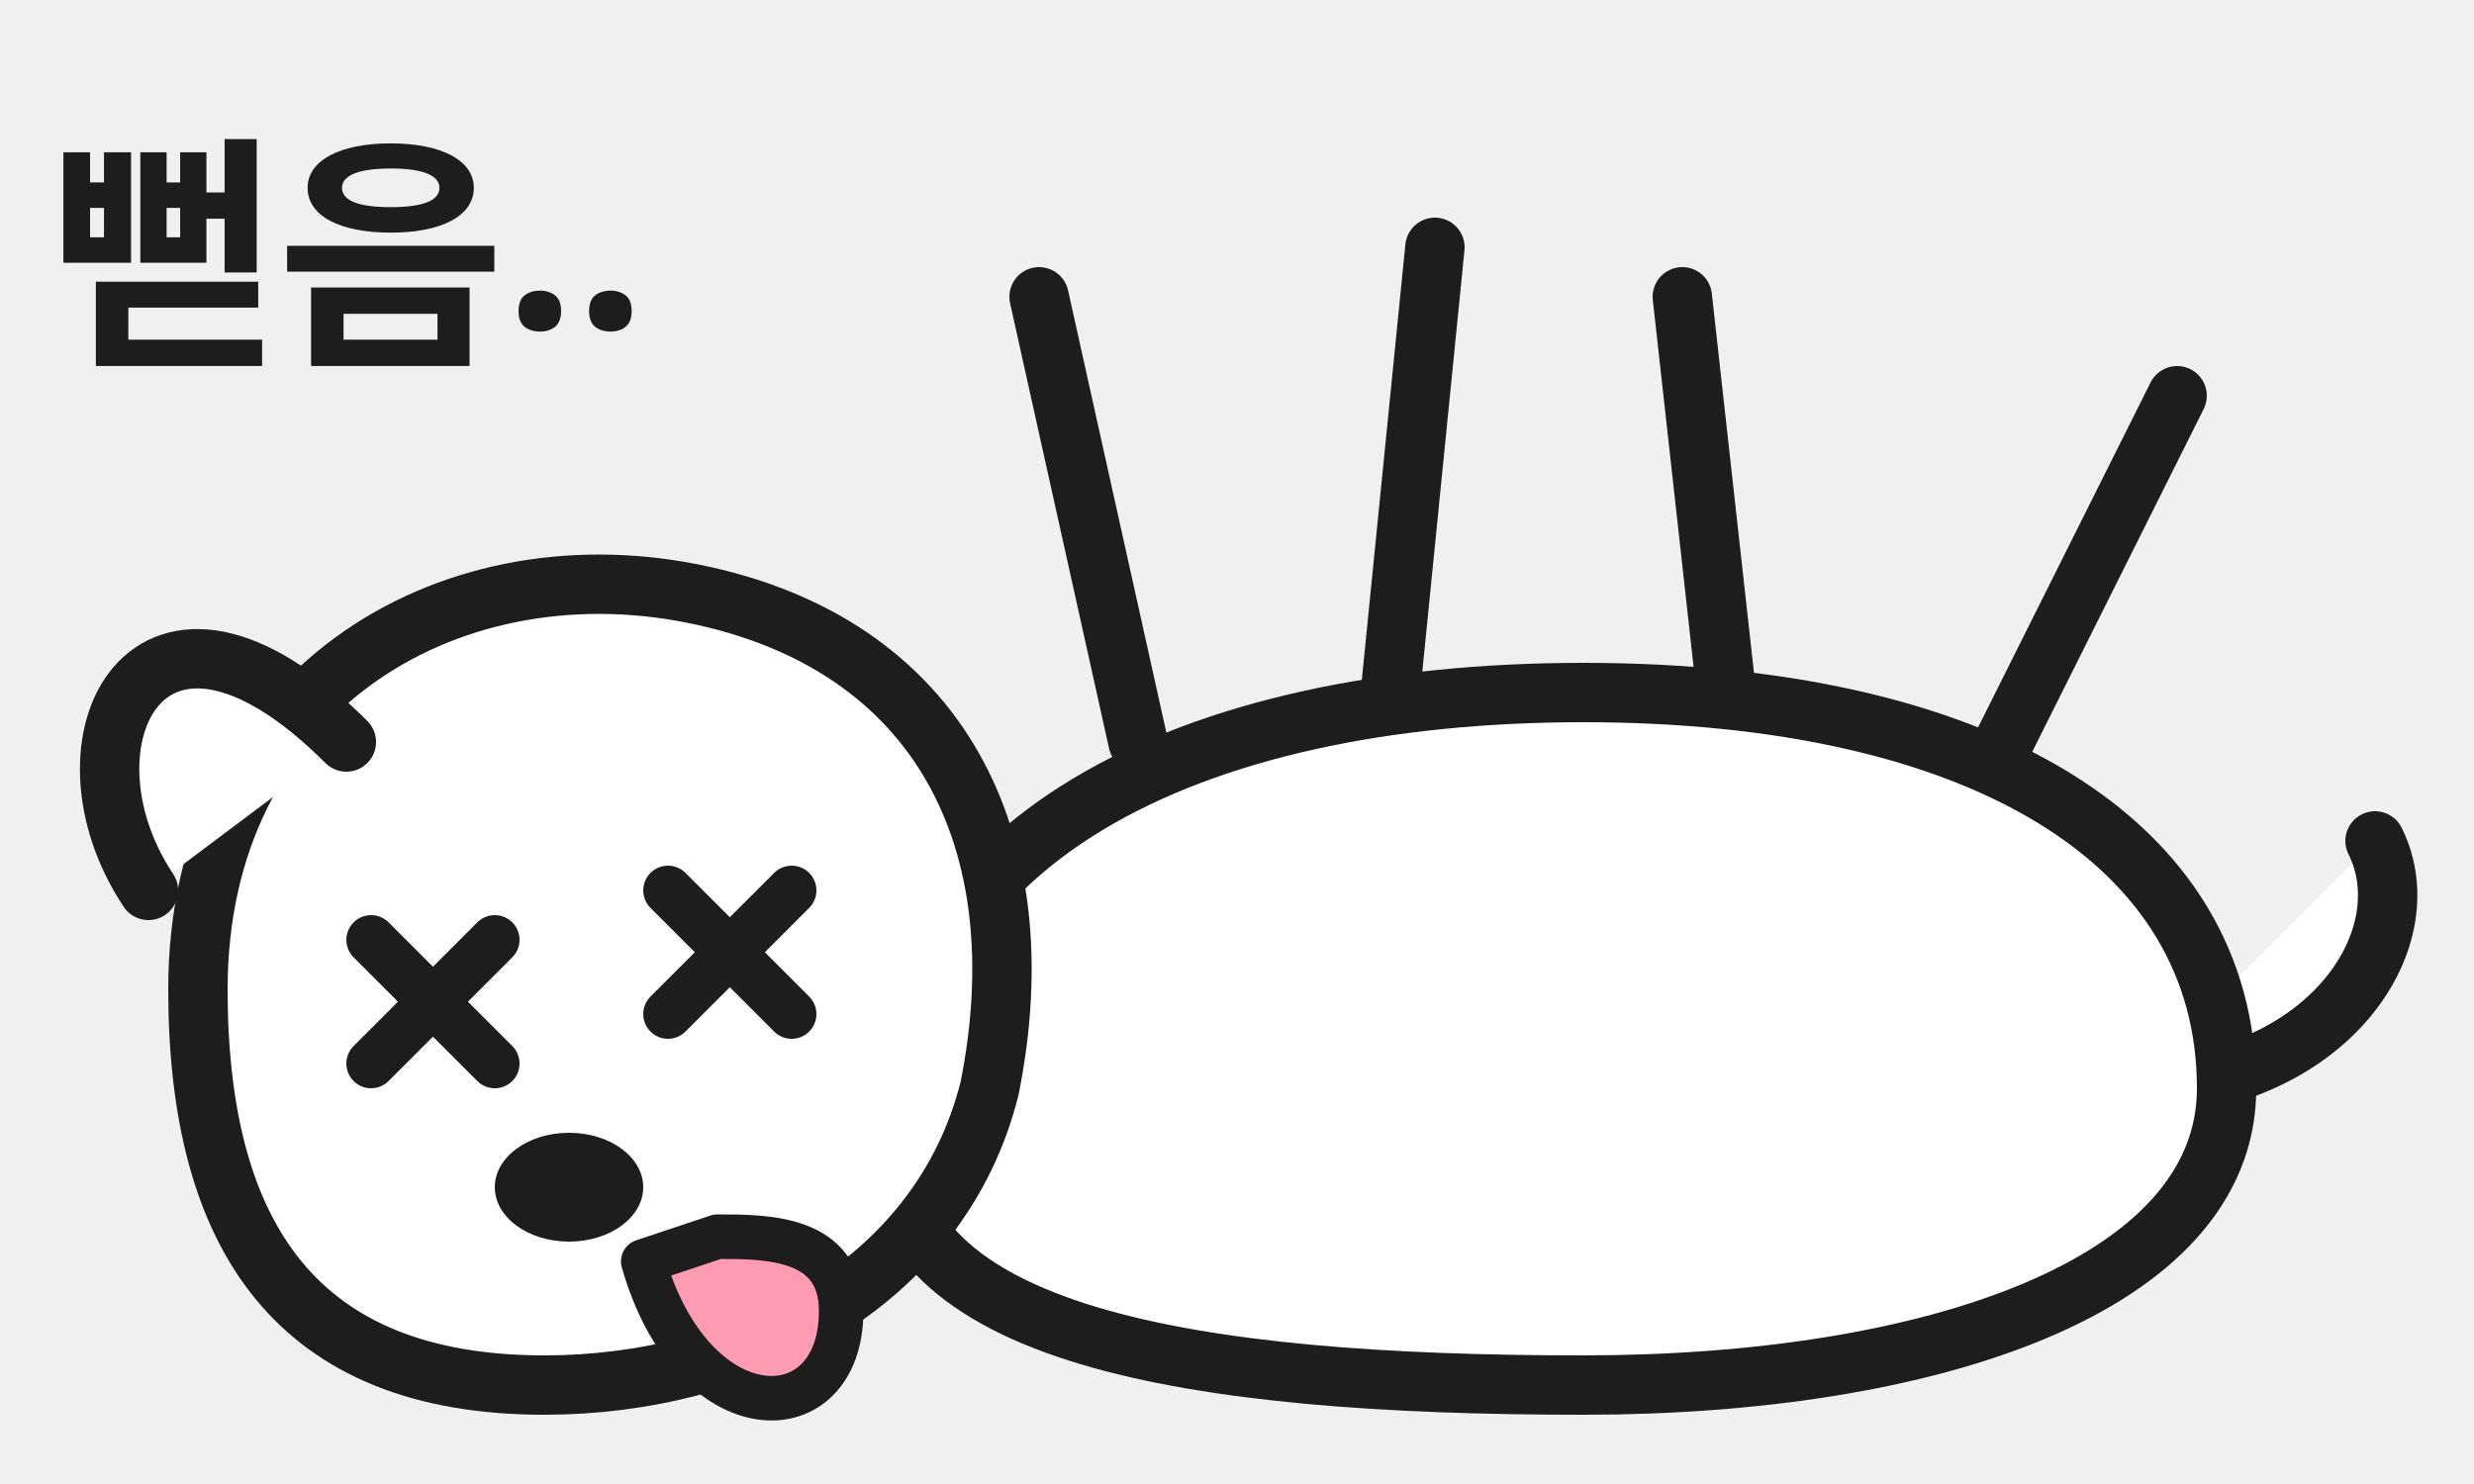
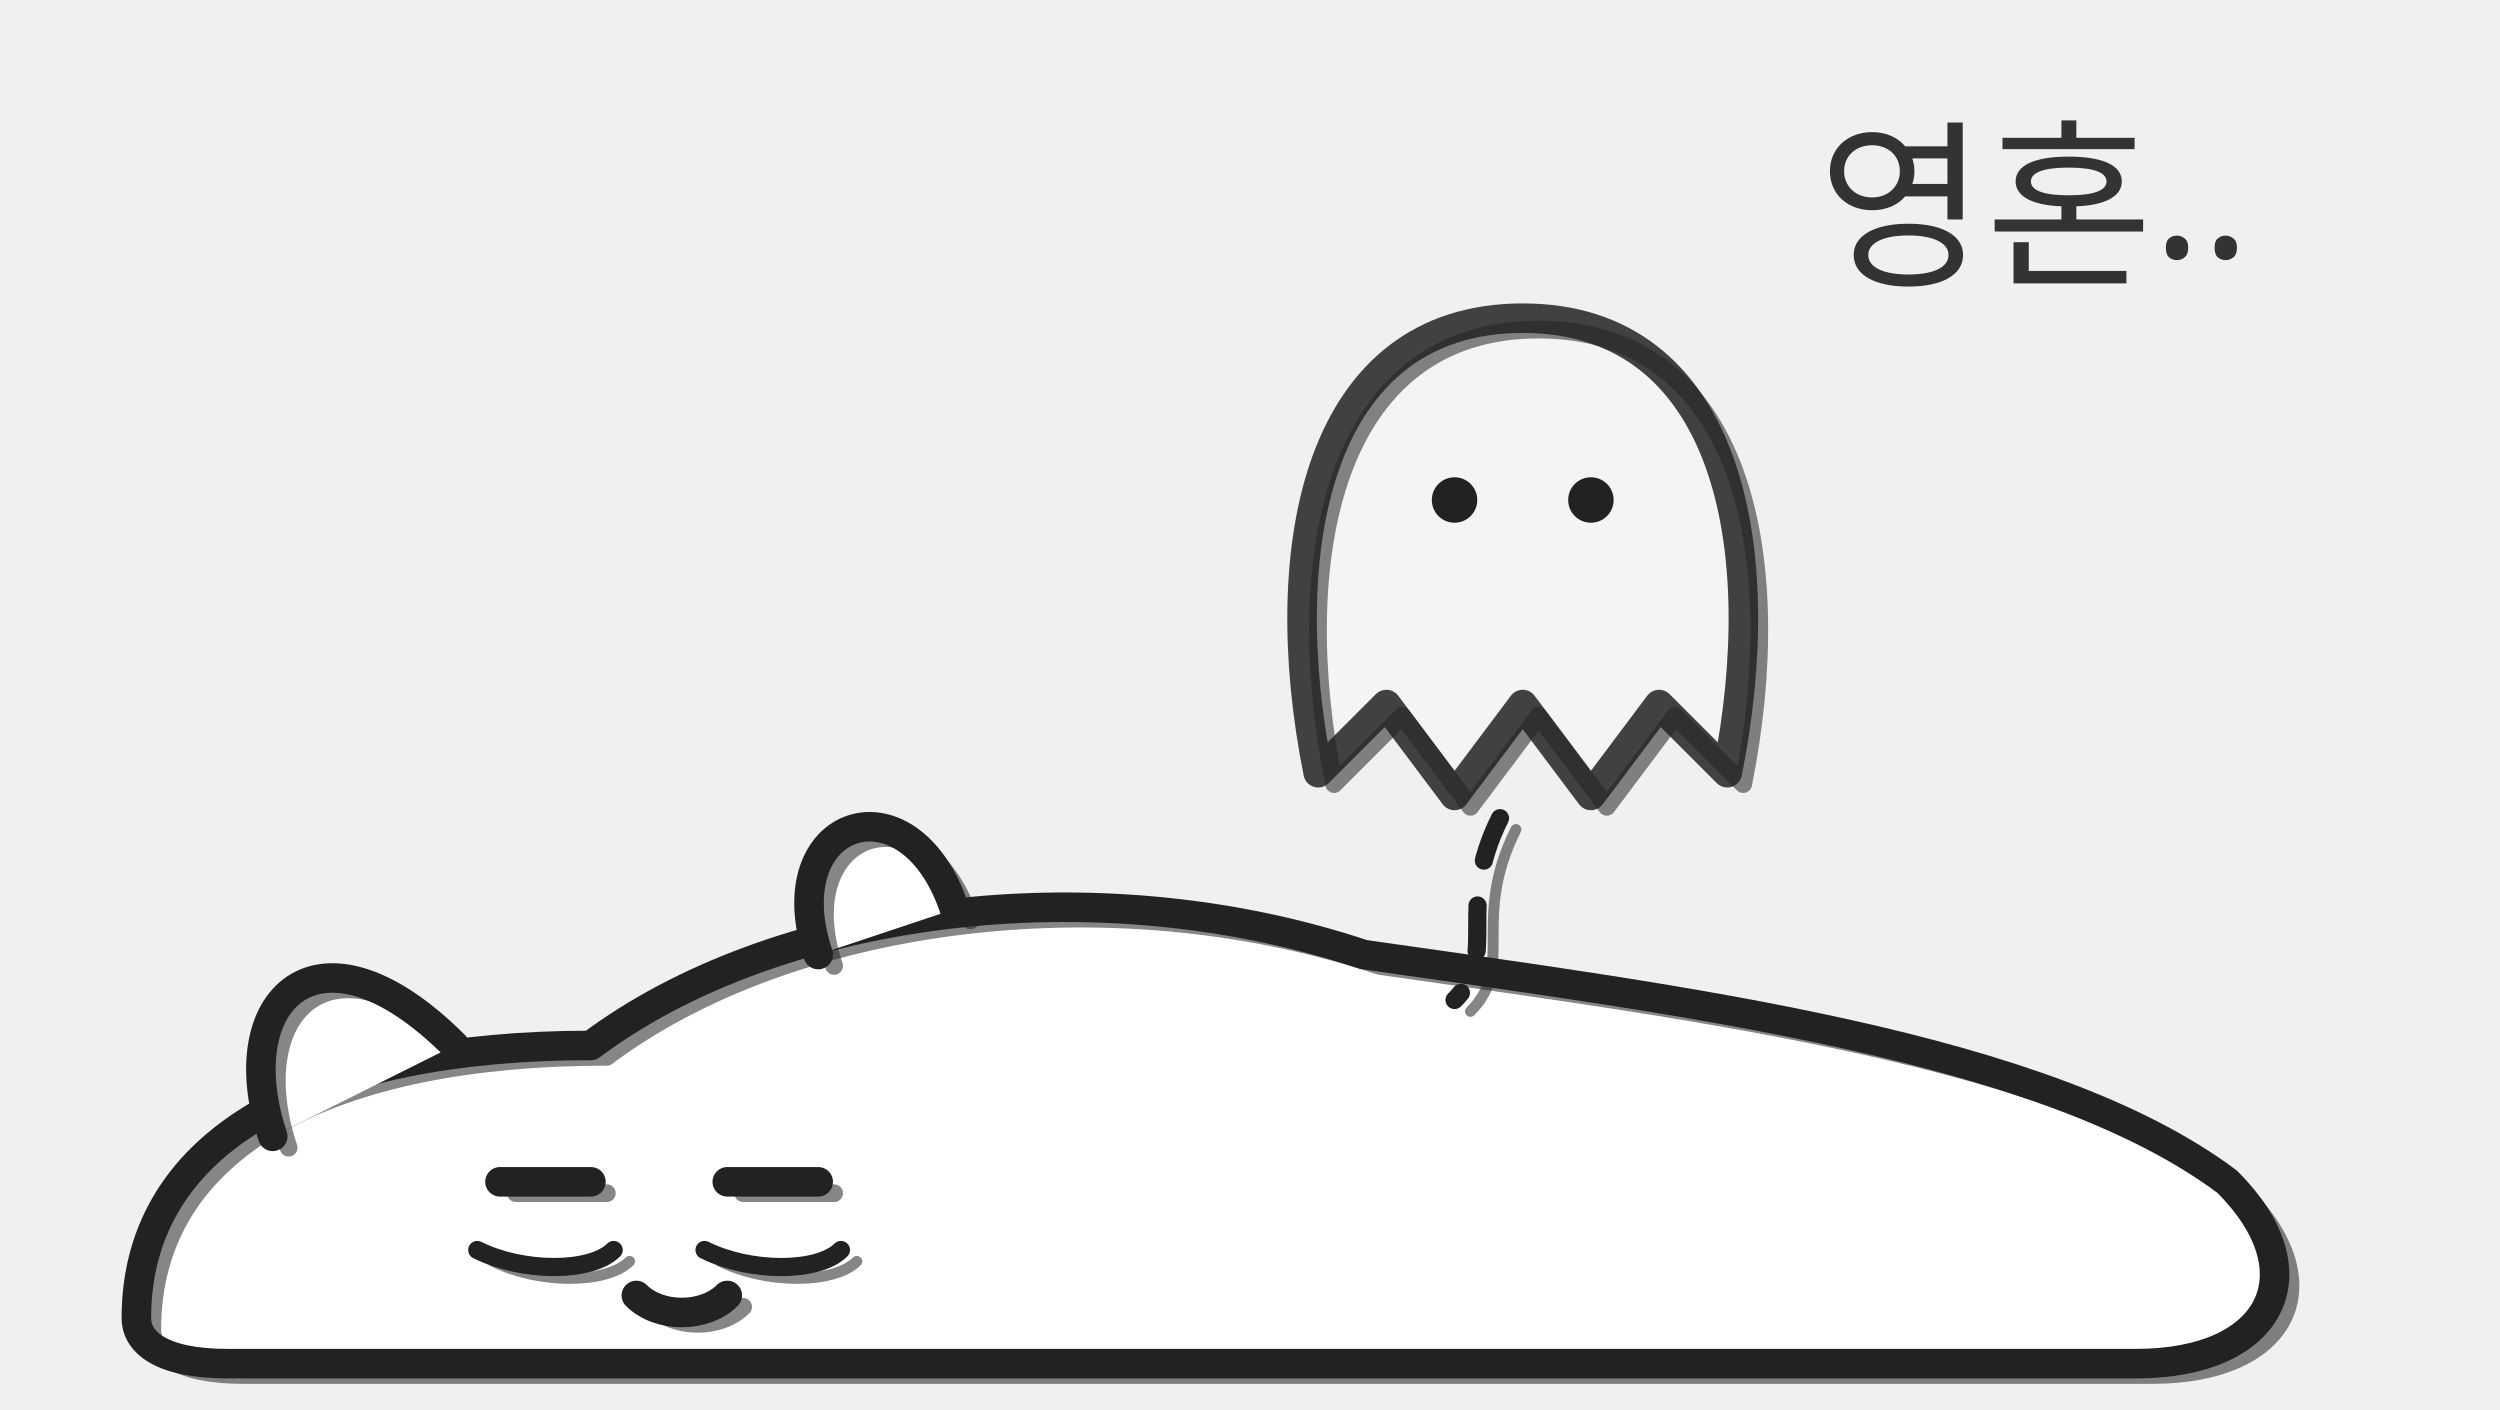
- <svg xmlns="http://www.w3.org/2000/svg" width="100" height="60" viewBox="0 0 100 60">
-   <g stroke="#1d1d1d" stroke-width="2.4" stroke-linecap="round" stroke-linejoin="round" fill="#fff">
-     <path d="M46 30 L42 12 M56 30 L58 10 M70 30 L68 12 M80 32 L88 16" />
-     <path d="M86 44 C94 44 98 38 96 34" />
-     <path d="M36 46 C36 34 48 28 64 28 C80 28 90 34 90 44 C90 52 78 56 64 56 C48 56 36 54 36 46Z" />
-     <path d="M8 40 C8 28 18 22 28 24 C38 26 42 34 40 44 C38 52 30 56 22 56 C12 56 8 50 8 40Z" />
-     <path d="M14 30 C6 22 2 30 6 36" />
+ <svg xmlns="http://www.w3.org/2000/svg" width="110" height="62" viewBox="0 0 110 62">
+   <g fill="#fff" stroke="#222" stroke-width="1.3" stroke-linecap="round" stroke-linejoin="round">
+     <path d="M6 58 C6 50 14 46 26 46 C34 40 48 38 60 42 C74 44 90 46 98 52 C102 56 100 60 94 60 L10 60 C7 60 6 59 6 58Z" />
  </g>
-   <g stroke="#1d1d1d" stroke-width="2" stroke-linecap="round" fill="none">
-     <path d="M15 38 l5 5 m0 -5 l-5 5" />
-     <path d="M27 36 l5 5 m0 -5 l-5 5" />
+   <g fill="none" stroke="#222" stroke-width="0.78" stroke-linecap="round" stroke-linejoin="round" opacity=".55" transform="translate(.7 .5)">
+     <path d="M6 58 C6 50 14 46 26 46 C34 40 48 38 60 42 C74 44 90 46 98 52 C102 56 100 60 94 60 L10 60 C7 60 6 59 6 58Z" />
  </g>
-   <ellipse cx="23" cy="48" rx="3" ry="2.2" fill="#1d1d1d" />
-   <path d="M26 51 C28 58 34 58 34 53 C34 50 31 50 29 50Z" fill="#FF9CB3" stroke="#1d1d1d" stroke-width="1.8" stroke-linejoin="round" />
-   <text x="2" y="14" font-family="sans-serif" font-size="10" font-weight="800" fill="#1d1d1d">뻗음..</text>
+   <g fill="#fff" stroke="#222" stroke-width="1.3" stroke-linecap="round" stroke-linejoin="round">
+     <path d="M20 46 C14 40 10 44 12 50" />
+     <path d="M36 42 C34 36 40 34 42 40" />
+   </g>
+   <g fill="none" stroke="#222" stroke-width="0.78" stroke-linecap="round" stroke-linejoin="round" opacity=".55" transform="translate(.7 .5)">
+     <path d="M20 46 C14 40 10 44 12 50" />
+     <path d="M36 42 C34 36 40 34 42 40" />
+   </g>
+   <g fill="none" stroke="#222" stroke-width="1.3" stroke-linecap="round" stroke-linejoin="round">
+     <path d="M22 52 l4 0" />
+     <path d="M32 52 l4 0" />
+   </g>
+   <g fill="none" stroke="#222" stroke-width="0.78" stroke-linecap="round" stroke-linejoin="round" opacity=".55" transform="translate(.7 .5)">
+     <path d="M22 52 l4 0" />
+     <path d="M32 52 l4 0" />
+   </g>
+   <g fill="none" stroke="#222" stroke-width="0.8" stroke-linecap="round" stroke-linejoin="round">
+     <path d="M21 55 C23 56 26 56 27 55" />
+     <path d="M31 55 C33 56 36 56 37 55" />
+   </g>
+   <g fill="none" stroke="#222" stroke-width="0.48" stroke-linecap="round" stroke-linejoin="round" opacity=".55" transform="translate(.7 .5)">
+     <path d="M21 55 C23 56 26 56 27 55" />
+     <path d="M31 55 C33 56 36 56 37 55" />
+   </g>
+   <g fill="none" stroke="#222" stroke-width="1.3" stroke-linecap="round" stroke-linejoin="round">
+     <path d="M28 57 C29 58 31 58 32 57" />
+   </g>
+   <g fill="none" stroke="#222" stroke-width="0.78" stroke-linecap="round" stroke-linejoin="round" opacity=".55" transform="translate(.7 .5)">
+     <path d="M28 57 C29 58 31 58 32 57" />
+   </g>
+   <g fill="#F4F4F4" stroke="#222" stroke-width="1.3" stroke-linecap="round" stroke-linejoin="round" opacity=".85">
+     <path d="M58 34 C56 24 58 14 67 14 C76 14 78 24 76 34 L73 31 L70 35 L67 31 L64 35 L61 31Z" />
+   </g>
+   <g fill="none" stroke="#222" stroke-width="0.78" stroke-linecap="round" stroke-linejoin="round" opacity=".55" transform="translate(.7 .5)">
+     <path d="M58 34 C56 24 58 14 67 14 C76 14 78 24 76 34 L73 31 L70 35 L67 31 L64 35 L61 31Z" />
+   </g>
+   <g fill="none" stroke="#222" stroke-width="0.8" stroke-linecap="round" stroke-linejoin="round" stroke-dasharray="2 2">
+     <path d="M66 36 C64 40 66 42 64 44" />
+   </g>
+   <g fill="none" stroke="#222" stroke-width="0.48" stroke-linecap="round" stroke-linejoin="round" opacity=".55" transform="translate(.7 .5)">
+     <path d="M66 36 C64 40 66 42 64 44" />
+   </g>
+   <circle cx="64" cy="22" r="1" fill="#222" />
+   <circle cx="70" cy="22" r="1" fill="#222" />
+   <text x="80" y="12" font-size="8" font-family="sans-serif" fill="#333">영혼..</text>
</svg>
